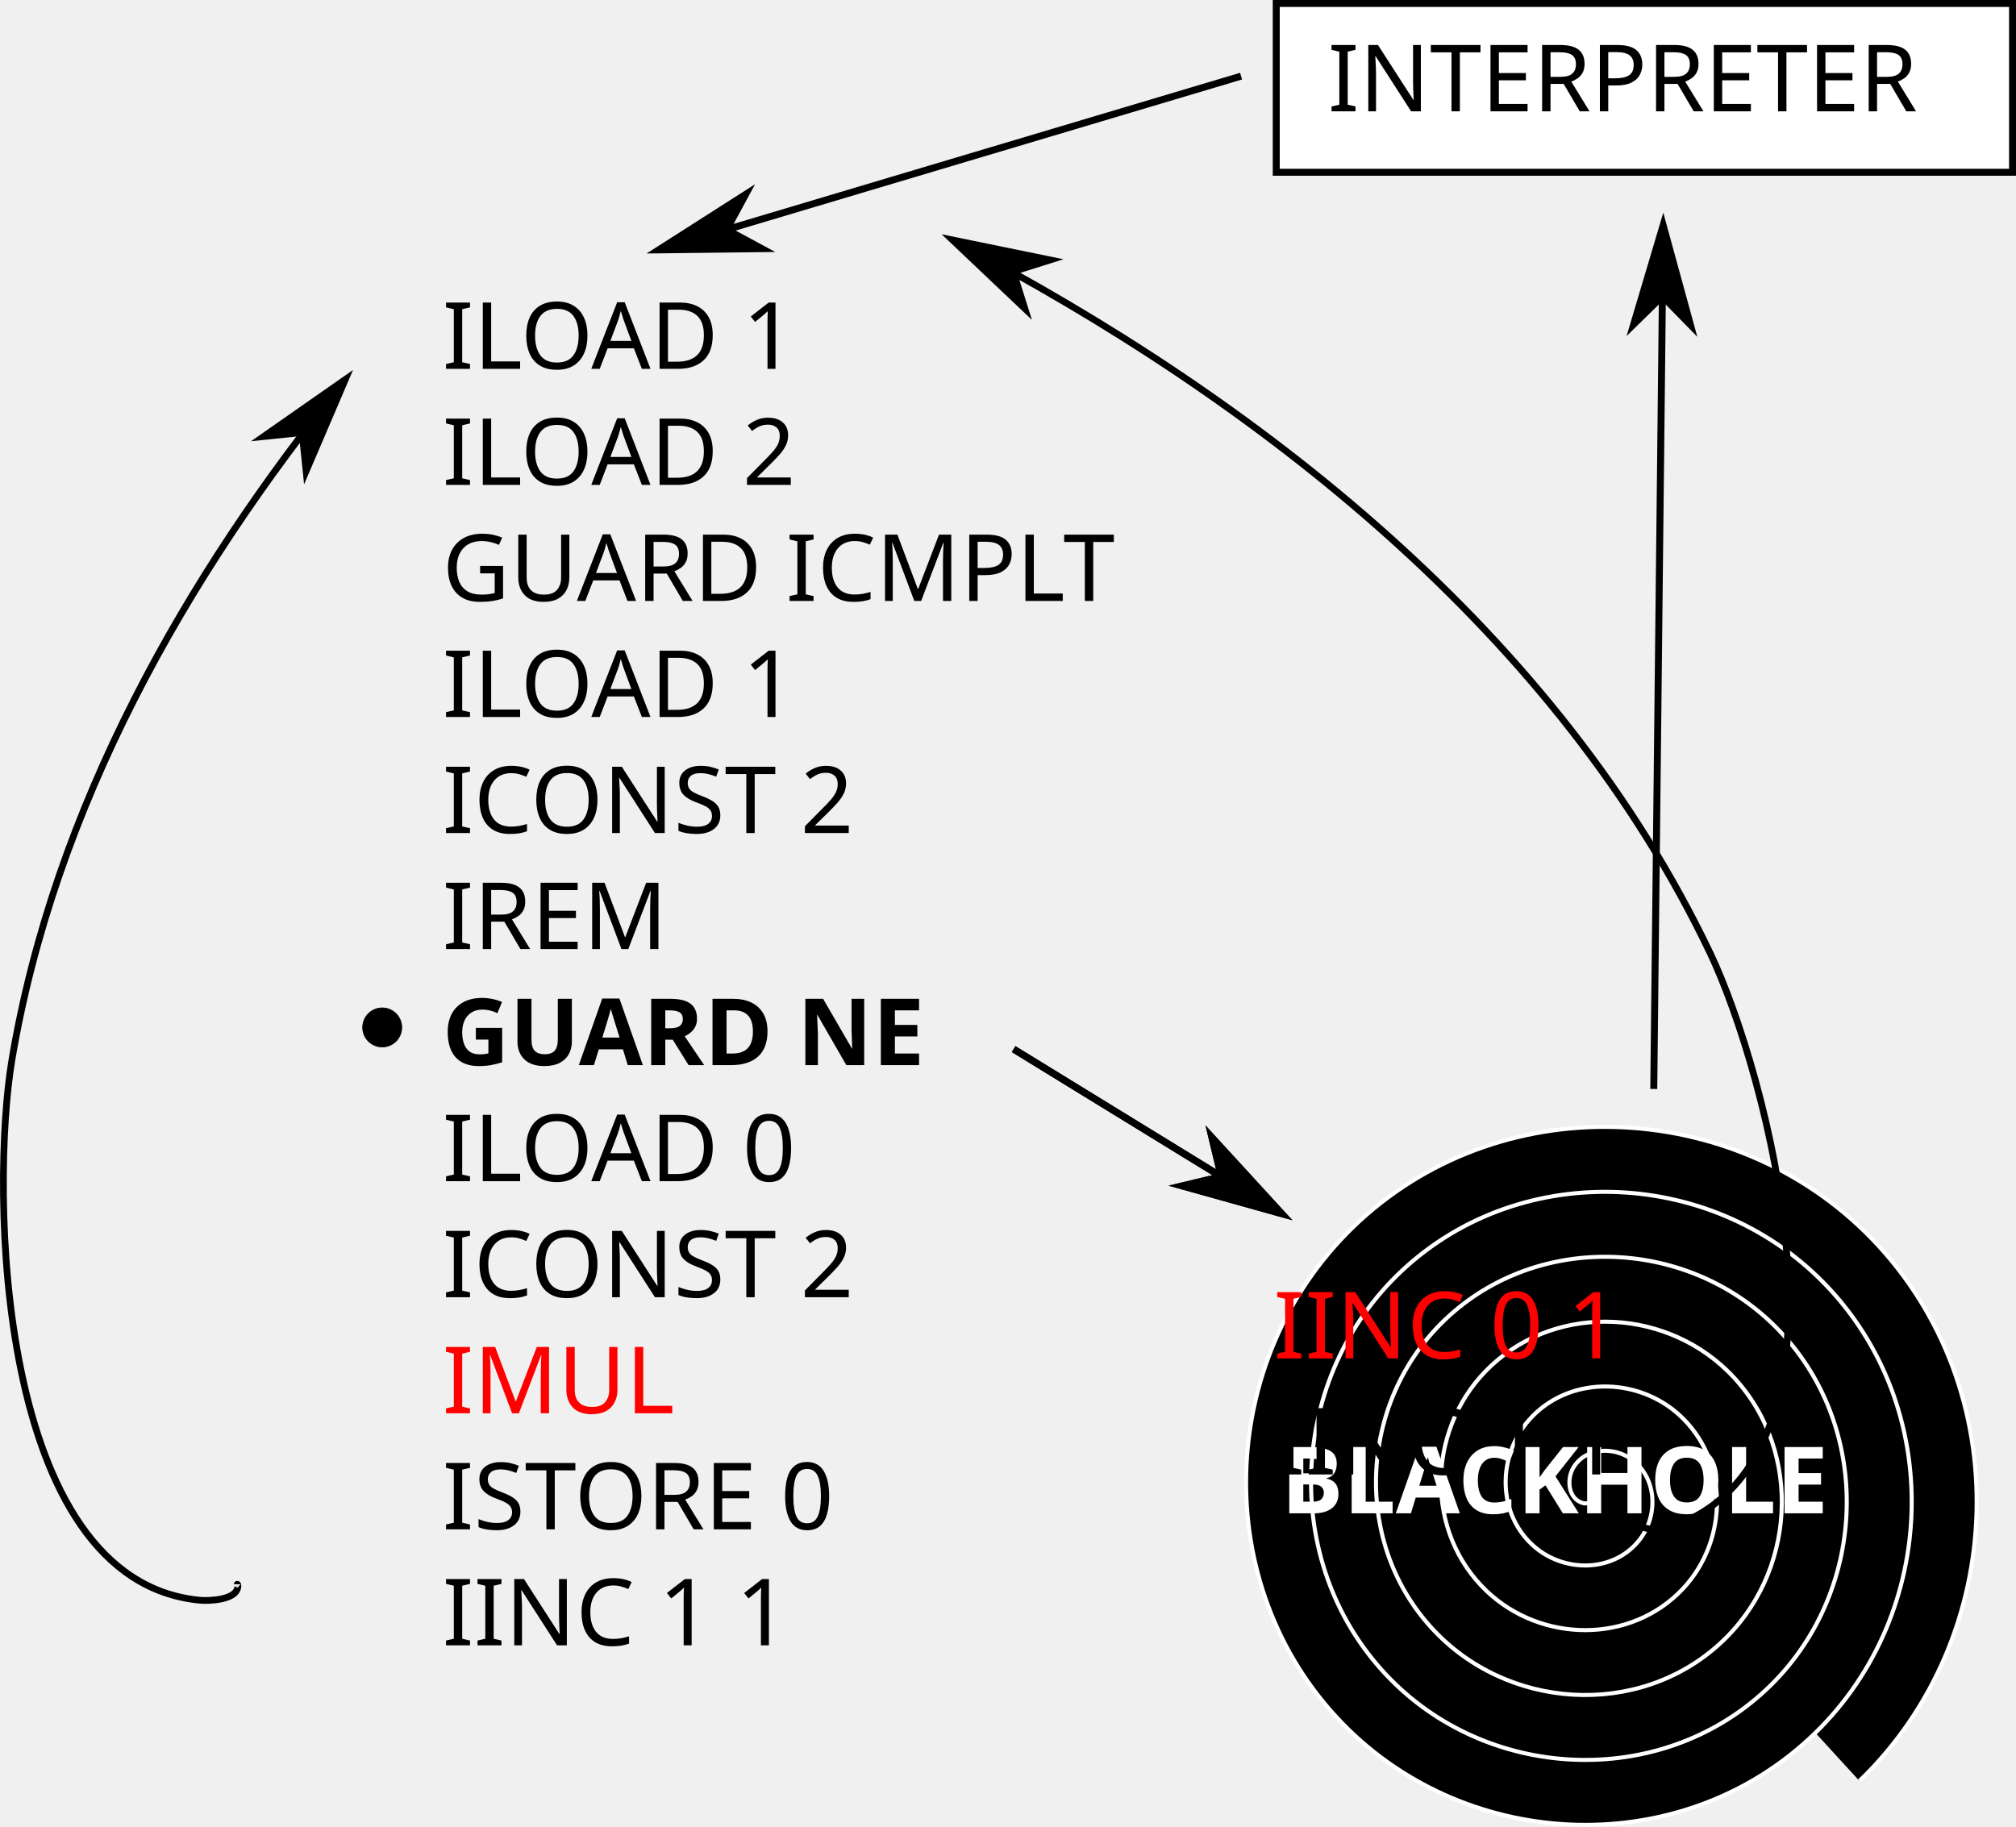
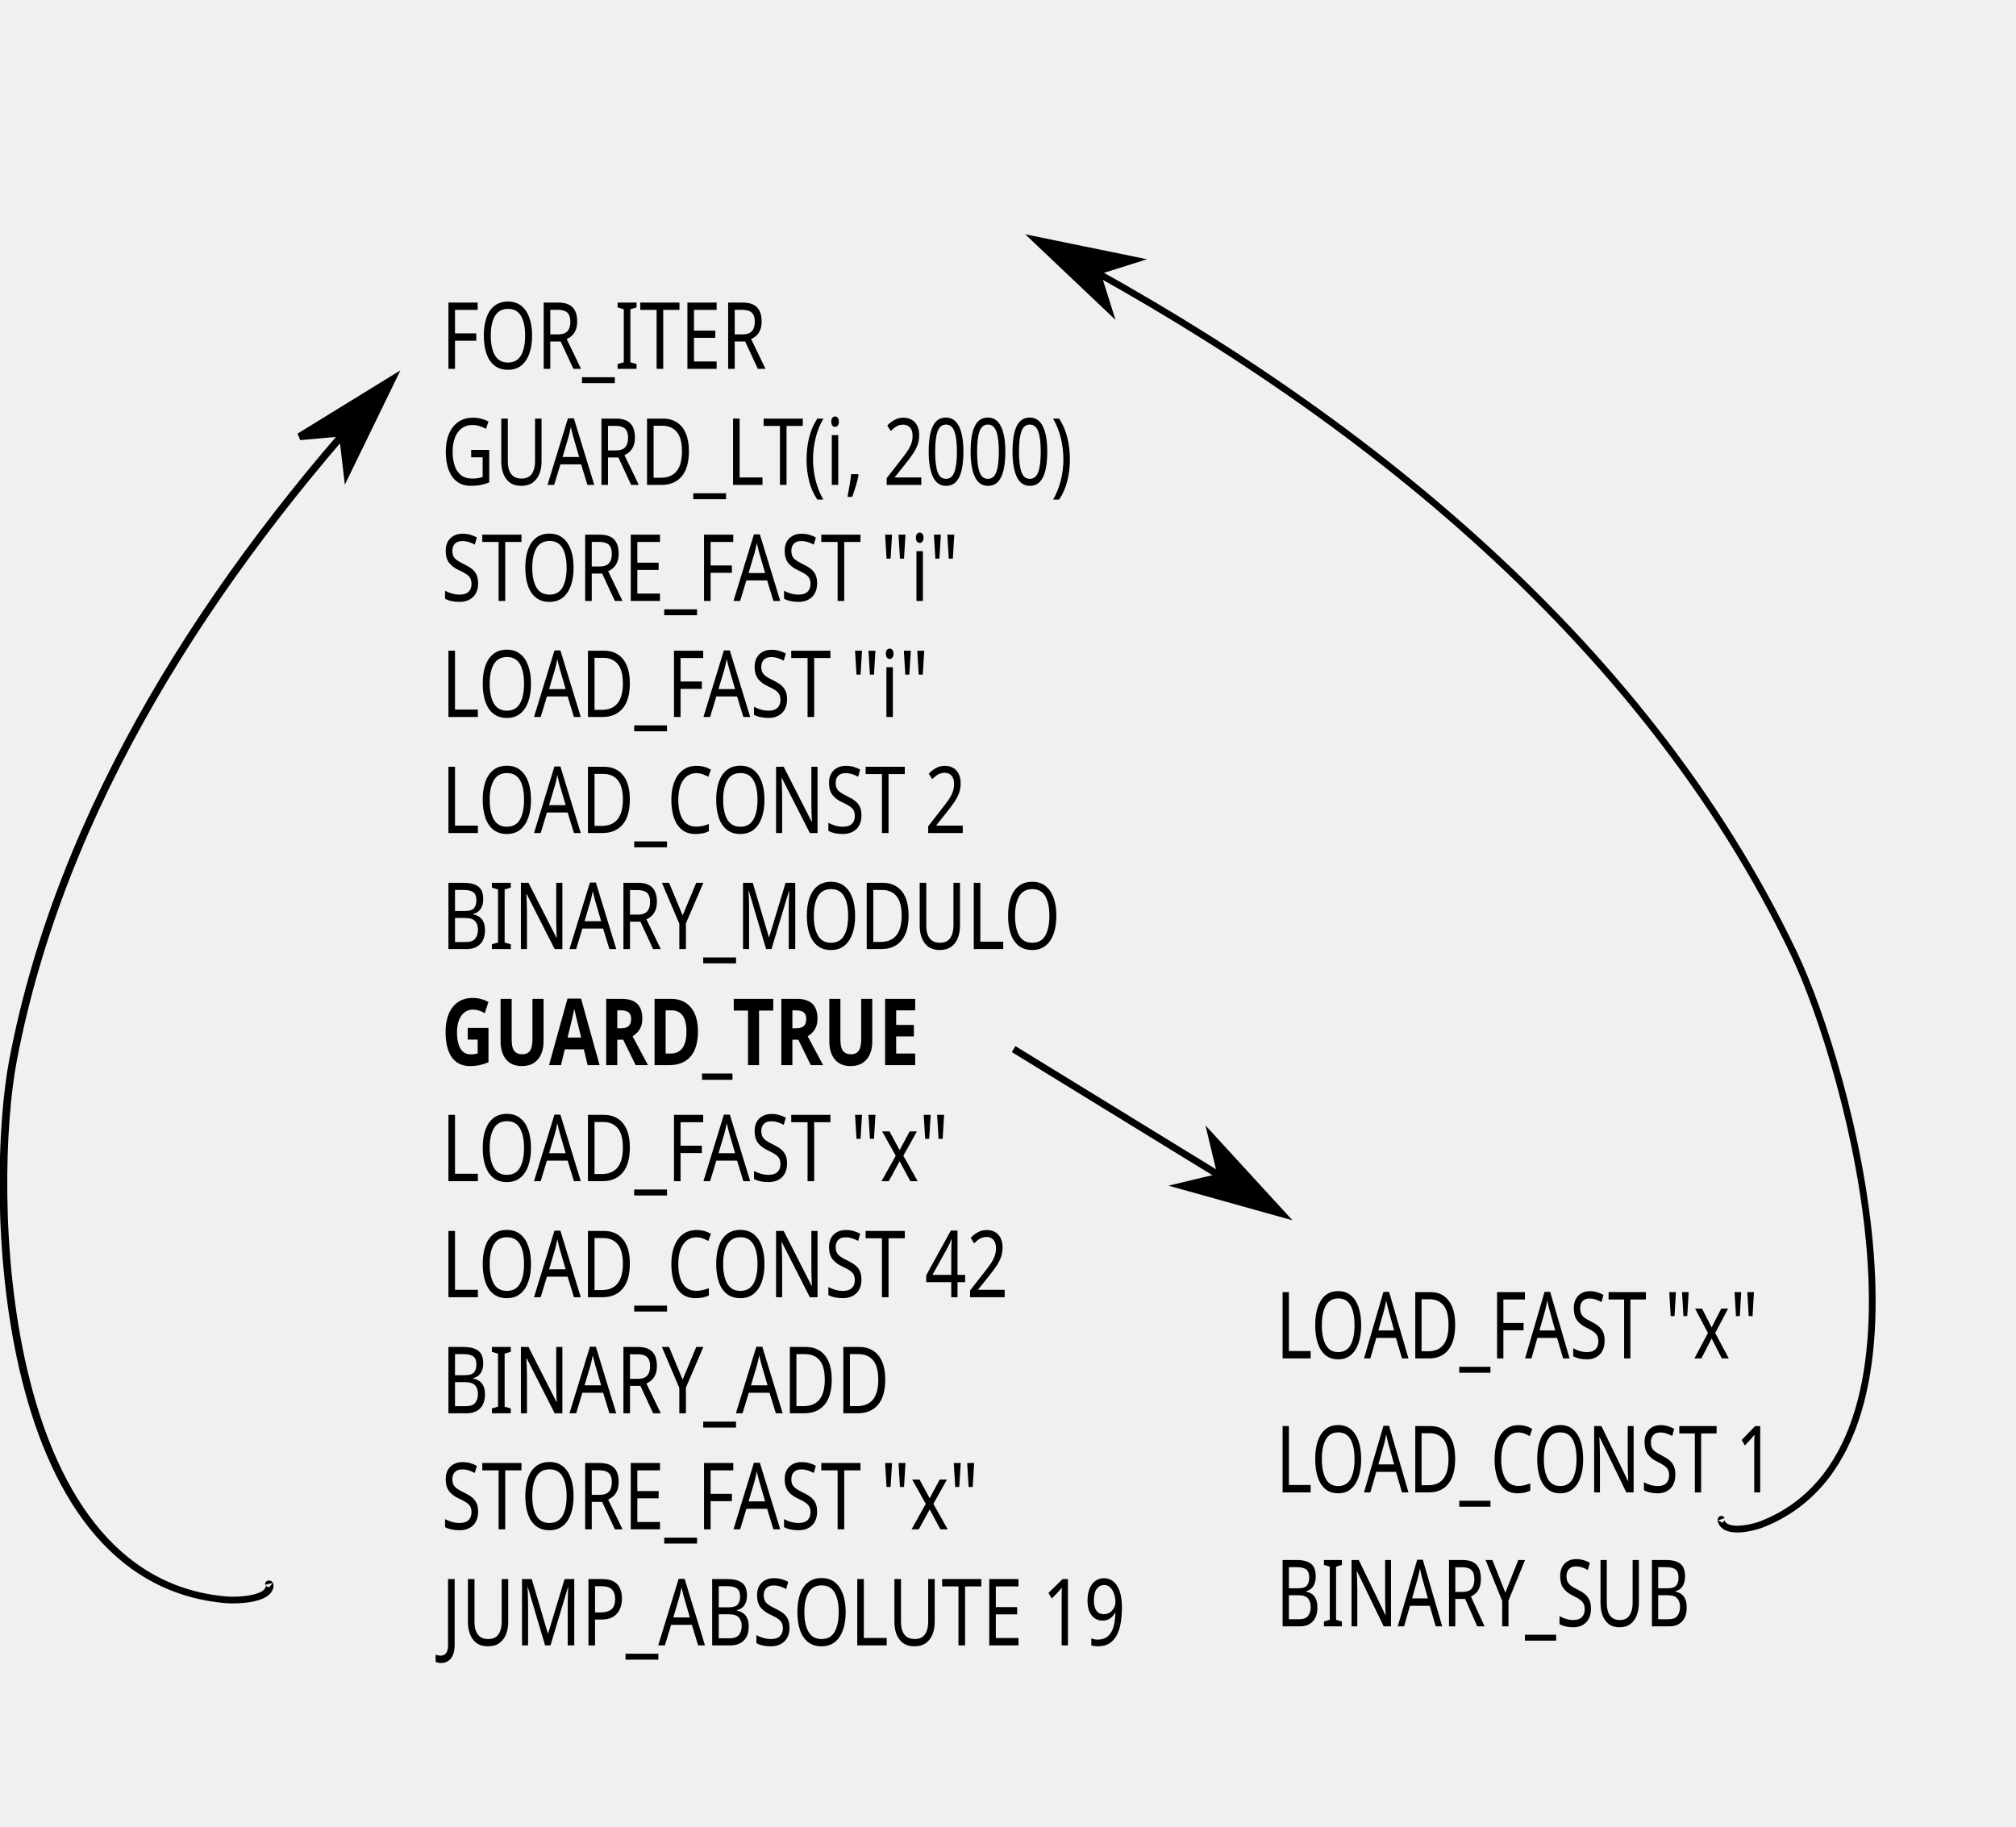
<svg xmlns="http://www.w3.org/2000/svg" width="868.475" height="787.144" id="svg8609" version="1.1">
  <defs id="defs8611">
    <marker orient="auto" refY="0" refX="0" id="Arrow1Lend" style="overflow:visible">
      <path id="path9528" d="M 0,0 5,-5 -12.5,0 5,5 0,0 z" style="fill-rule:evenodd;stroke:#000000;stroke-width:1pt;marker-start:none" transform="matrix(-0.8,0,0,-0.8,-10,0)" />
    </marker>
    <marker orient="auto" refY="0" refX="0" id="Arrow1Lend-8" style="overflow:visible">
      <path id="path9528-2" d="M 0,0 5,-5 -12.5,0 5,5 0,0 z" style="fill-rule:evenodd;stroke:#000000;stroke-width:1pt;marker-start:none" transform="matrix(-0.8,0,0,-0.8,-10,0)" />
    </marker>
    <marker orient="auto" refY="0" refX="0" id="Arrow1Lend-5" style="overflow:visible">
      <path id="path9528-8" d="M 0,0 5,-5 -12.5,0 5,5 0,0 z" style="fill-rule:evenodd;stroke:#000000;stroke-width:1pt;marker-start:none" transform="matrix(-0.8,0,0,-0.8,-10,0)" />
    </marker>
    <marker orient="auto" refY="0" refX="0" id="Arrow1Lend-9" style="overflow:visible">
      <path id="path9528-3" d="M 0,0 5,-5 -12.5,0 5,5 0,0 z" style="fill-rule:evenodd;stroke:#000000;stroke-width:1pt;marker-start:none" transform="matrix(-0.8,0,0,-0.8,-10,0)" />
    </marker>
    <marker orient="auto" refY="0" refX="0" id="Arrow1Lend-7" style="overflow:visible">
      <path id="path9528-5" d="M 0,0 5,-5 -12.5,0 5,5 0,0 z" style="fill-rule:evenodd;stroke:#000000;stroke-width:1pt;marker-start:none" transform="matrix(-0.8,0,0,-0.8,-10,0)" />
    </marker>
    <marker orient="auto" refY="0" refX="0" id="Arrow1Lend-90" style="overflow:visible">
      <path id="path9528-37" d="M 0,0 5,-5 -12.5,0 5,5 0,0 z" style="fill-rule:evenodd;stroke:#000000;stroke-width:1pt;marker-start:none" transform="matrix(-0.8,0,0,-0.8,-10,0)" />
    </marker>
  </defs>
-   <g id="layer12" transform="translate(113.4074,86.55953)">
-     <text xml:space="preserve" style="font-size:40px;font-style:normal;font-weight:normal;line-height:125%;letter-spacing:0px;word-spacing:0px;fill:#000000;fill-opacity:1;stroke:none;font-family:Sans" x="-575.787" y="-8.298" id="text10437">
+   <g id="layer12" transform="translate(113.4074,86.55953)" style="display:inline">
+     <text xml:space="preserve" style="font-style:normal;font-weight:normal;font-size:40px;line-height:125%;font-family:Sans;letter-spacing:0px;word-spacing:0px;fill:#000000;fill-opacity:1;stroke:none" x="-575.787" y="-8.298" id="text10437">
      <tspan id="tspan10439" x="-575.787" y="-8.298">trace</tspan>
      <tspan x="-575.787" y="41.702" id="tspan10441">+loop</tspan>
      <tspan x="-575.787" y="91.702" id="tspan10447">+guard_sign</tspan>
      <tspan x="-575.787" y="141.702" id="tspan10443">+blackhole</tspan>
      <tspan x="-575.787" y="191.702" id="tspan10449">+interp</tspan>
      <tspan x="-575.787" y="241.702" id="tspan10453">+call_jitted</tspan>
      <tspan x="-575.787" y="291.702" id="tspan3074">trace, loop</tspan>
      <tspan x="-575.787" y="341.702" id="tspan10706">+bridge</tspan>
-       <tspan x="-575.787" y="391.702" id="tspan10708">+loop2</tspan>
-       <tspan x="-575.787" y="441.702" id="tspan10710">+loop</tspan>
+       <tspan x="-575.787" y="391.702" id="tspan10710">+loop2</tspan>
    </text>
-     <flowRoot xml:space="preserve" id="flowRoot10455" style="font-size:40px;font-style:normal;font-weight:normal;line-height:125%;letter-spacing:0px;word-spacing:0px;fill:#000000;fill-opacity:1;stroke:none;font-family:Sans">
+     <flowRoot xml:space="preserve" id="flowRoot10455" style="font-style:normal;font-weight:normal;font-size:40px;line-height:125%;font-family:Sans;letter-spacing:0px;word-spacing:0px;fill:#000000;fill-opacity:1;stroke:none">
      <flowRegion id="flowRegion10457">
        <rect id="rect10459" width="1351.584" height="4268.905" x="-1745.544" y="-4295.385" />
      </flowRegion>
      <flowPara id="flowPara10461" />
    </flowRoot>
  </g>
  <g id="layer1" transform="translate(113.4074,86.55953)" style="display:inline">
-     <text xml:space="preserve" style="font-size:40px;font-style:normal;font-weight:normal;line-height:125%;letter-spacing:0px;word-spacing:0px;fill:#000000;fill-opacity:1;stroke:none;font-family:Sans" x="77.143" y="72.362" id="text8667">
-       <tspan id="tspan8669" x="77.143" y="72.362">ILOAD 1</tspan>
-       <tspan x="77.143" y="122.362" id="tspan8671">ILOAD 2</tspan>
-       <tspan x="77.143" y="172.362" id="tspan8673">GUARD ICMPLT</tspan>
-       <tspan x="77.143" y="222.362" id="tspan8675">ILOAD 1</tspan>
-       <tspan x="77.143" y="272.362" id="tspan8677">ICONST 2</tspan>
-       <tspan x="77.143" y="322.362" id="tspan8679">IREM</tspan>
-       <tspan x="77.143" y="372.362" id="tspan8681" style="font-weight:bold">GUARD NE</tspan>
-       <tspan x="77.143" y="422.362" id="tspan8683">ILOAD 0</tspan>
-       <tspan x="77.143" y="472.362" id="tspan8685">ICONST 2</tspan>
-       <tspan x="77.143" y="522.362" id="tspan8687" style="font-style:normal;fill:#ff0000">IMUL</tspan>
-       <tspan x="77.143" y="572.362" id="tspan8689">ISTORE 0</tspan>
-       <tspan x="77.143" y="622.362" id="tspan8691">IINC 1 1</tspan>
-       <tspan x="77.143" y="672.362" id="tspan8693" />
+     <text xml:space="preserve" style="font-style:normal;font-weight:normal;font-size:35.535px;line-height:125%;font-family:Sans;letter-spacing:0px;word-spacing:0px;fill:#000000;fill-opacity:1;stroke:none" x="86.344" y="64.285" id="text8667" transform="scale(0.8883828,1.125641)">
+       <tspan id="tspan8669" x="86.344" y="64.285">FOR_ITER</tspan>
+       <tspan x="86.344" y="108.704" id="tspan5239">GUARD_LT(i, 2000)</tspan>
+       <tspan x="86.344" y="153.124" id="tspan5241">STORE_FAST "i"</tspan>
+       <tspan x="86.344" y="197.543" id="tspan5243">LOAD_FAST "i"</tspan>
+       <tspan x="86.344" y="241.962" id="tspan5245">LOAD_CONST 2</tspan>
+       <tspan x="86.344" y="286.381" id="tspan5247">BINARY_MODULO</tspan>
+       <tspan x="86.344" y="330.8" id="tspan5249" style="font-weight:bold">GUARD_TRUE</tspan>
+       <tspan x="86.344" y="375.219" id="tspan5251">LOAD_FAST "x"</tspan>
+       <tspan x="86.344" y="419.638" id="tspan5253">LOAD_CONST 42</tspan>
+       <tspan x="86.344" y="464.058" id="tspan5255">BINARY_ADD</tspan>
+       <tspan x="86.344" y="508.477" id="tspan5257">STORE_FAST "x"</tspan>
+       <tspan x="86.344" y="552.896" id="tspan5259">JUMP_ABSOLUTE 19</tspan>
+       <tspan x="86.344" y="597.315" id="tspan8693" />
    </text>
  </g>
-   <g id="layer15">
-     <path style="display:inline;fill:#000000;stroke:#000000;stroke-width:3;stroke-miterlimit:4;stroke-dasharray:none" id="path10718" d="m 165.665,441.672 a 88.893,88.893 0 1 1 -177.787,0 88.893,88.893 0 1 1 177.787,0 z" transform="matrix(0.09481961,0,0,0.09481961,157.3754,400.8032)" />
+   <g id="layer15" style="display:none">
+     <circle style="display:inline;fill:#000000;stroke:#000000;stroke-width:3;stroke-miterlimit:4;stroke-dasharray:none" id="path10718" transform="matrix(0.09481961,0,0,0.09481961,157.3754,400.8032)" cx="76.772" cy="441.672" r="88.893" />
  </g>
  <g id="layer8" transform="translate(113.4074,86.55953)" style="display:inline">
-     <path style="fill:none;stroke:#000000;stroke-width:2.9;stroke-linecap:butt;stroke-linejoin:miter;stroke-miterlimit:4;stroke-opacity:1;stroke-dasharray:none;marker-end:url(#Arrow1Lend)" id="path8752" d="m -260,440.934 c 0,0 0,0 0,0 10e-6,3e-5 -4e-5,4e-5 -6e-5,5e-5 -0.004,0.002 -0.008,-0.011 -0.008,-0.011 -0.076,-0.234 0.49,-0.409 0.59,-0.433 6.148,-1.447 9.483,10.936 9.999,14.293 13.499,87.748 -150.72,130.903 -205.866,135.339 -109.708,8.825 -220.522,-21.653 -319.195,-67.689" transform="matrix(-0.2436902,0.9698531,-0.9698531,-0.2436902,353.0795,955.6535)" />
+     <path style="fill:none;stroke:#000000;stroke-width:2.9;stroke-linecap:butt;stroke-linejoin:miter;stroke-miterlimit:4;stroke-dasharray:none;stroke-opacity:1;marker-end:url(#Arrow1Lend)" id="path8752" d="m -260,440.934 c 0,0 0,0 0,0 10e-6,3e-5 -4e-5,4e-5 -6e-5,5e-5 -0.004,0.002 -0.008,-0.011 -0.008,-0.011 -0.076,-0.234 0.49,-0.409 0.59,-0.433 6.148,-1.447 9.483,10.936 9.999,14.293 13.499,87.748 -150.72,130.903 -205.866,135.339 -109.708,8.825 -220.522,-21.653 -319.195,-67.689" transform="matrix(-0.2766896,0.9692333,-1.101186,-0.2435345,416.068,955.2593)" />
  </g>
-   <g id="layer9" transform="translate(113.4074,86.55953)" style="display:inline">
-     <path style="fill:none;stroke:#000000;stroke-width:3;stroke-linecap:butt;stroke-linejoin:miter;stroke-miterlimit:4;stroke-opacity:1;stroke-dasharray:none;marker-end:url(#Arrow1Lend)" d="M 323.249,365.458 438.406,436.169" id="path10175" />
+   <g id="layer9" transform="translate(113.4074,86.55953)" style="display:none">
+     <path style="fill:none;stroke:#000000;stroke-width:3;stroke-linecap:butt;stroke-linejoin:miter;stroke-miterlimit:4;stroke-dasharray:none;stroke-opacity:1;marker-end:url(#Arrow1Lend)" d="M 323.249,365.458 438.406,436.169" id="path10175" />
    <g id="g10369" transform="translate(278.8021,-286.8833)">
      <path transform="matrix(1.746573,0,0,1.746573,-107.297,-511.3863)" d="m 230.315,775.58 c 1.634,1.786 -1.602,3.084 -2.969,2.716 -3.705,-0.997 -4.094,-5.817 -2.464,-8.654 2.916,-5.074 9.917,-5.373 14.339,-2.211 6.49,4.64 6.692,14.073 1.958,20.024 -6.309,7.932 -18.25,8.029 -25.709,1.706 -9.387,-7.957 -9.375,-22.436 -1.453,-31.394 9.595,-10.85 26.628,-10.727 37.079,-1.2 12.317,11.226 12.081,30.823 0.948,42.764 -12.854,13.787 -35.02,13.438 -48.449,0.695 -15.259,-14.479 -14.797,-39.219 -0.443,-54.134 16.103,-16.733 43.419,-16.156 59.819,-0.19 18.207,17.726 17.517,47.62 -0.063,65.505 -19.347,19.683 -51.822,18.878 -71.19,-0.315 -21.159,-20.968 -20.24,-56.024 0.568,-76.875 22.589,-22.636 60.227,-21.602 82.56,0.82 24.113,24.209 22.964,64.43 -1.073,88.245 -25.828,25.59 -68.633,24.327 -93.93,-1.326 -27.067,-27.448 -25.689,-72.837 1.578,-99.615 29.067,-28.545 77.04,-27.052 105.3,1.831 30.023,30.686 28.416,81.244 -2.084,110.985 -32.304,31.501 -85.448,29.779 -116.67,-2.336 -32.98,-33.923 -31.142,-89.652 2.589,-122.355 35.541,-34.458 93.857,-32.506 128.04,2.841 35.936,37.16 33.87,98.061 -3.094,133.725" id="path10365" style="fill:#000000;stroke:#ffffff;stroke-width:1px;stroke-linecap:butt;stroke-linejoin:miter;stroke-opacity:1" />
-       <text id="text10361" y="852.352" x="159.604" style="font-size:40px;font-style:normal;font-weight:normal;line-height:125%;letter-spacing:0px;word-spacing:0px;fill:#ffffff;fill-opacity:1;stroke:none;font-family:Sans" xml:space="preserve">
+       <text id="text10361" y="852.352" x="159.604" style="font-style:normal;font-weight:normal;font-size:40px;line-height:125%;font-family:Sans;letter-spacing:0px;word-spacing:0px;fill:#ffffff;fill-opacity:1;stroke:none" xml:space="preserve">
        <tspan style="font-weight:bold;fill:#ffffff" y="852.352" x="159.604" id="tspan10363">BLACKHOLE</tspan>
      </text>
    </g>
  </g>
-   <g id="layer10" transform="translate(113.4074,86.55953)" style="display:inline">
+   <g id="layer10" transform="translate(113.4074,86.55953)" style="display:none">
    <g id="g10380" transform="translate(379.8173,-808.122)">
      <rect y="723.052" x="56.569" height="72.731" width="317.188" id="rect10378" style="fill:#ffffff;stroke:#000000;stroke-width:3;stroke-miterlimit:4;stroke-dasharray:none" />
-       <text id="text10374" y="769.519" x="78.792" style="font-size:40px;font-style:normal;font-weight:normal;line-height:125%;letter-spacing:0px;word-spacing:0px;fill:#000000;fill-opacity:1;stroke:none;font-family:Sans" xml:space="preserve">
+       <text id="text10374" y="769.519" x="78.792" style="font-style:normal;font-weight:normal;font-size:40px;line-height:125%;font-family:Sans;letter-spacing:0px;word-spacing:0px;fill:#000000;fill-opacity:1;stroke:none" xml:space="preserve">
        <tspan y="769.519" x="78.792" id="tspan10376">INTERPRETER</tspan>
      </text>
    </g>
-     <path style="fill:none;stroke:#000000;stroke-width:3;stroke-linecap:butt;stroke-linejoin:miter;stroke-miterlimit:4;stroke-opacity:1;stroke-dasharray:none;marker-end:url(#Arrow1Lend)" d="M 599.02,382.631 603.061,10.895" id="path10175-9" />
+     <path style="fill:none;stroke:#000000;stroke-width:3;stroke-linecap:butt;stroke-linejoin:miter;stroke-miterlimit:4;stroke-dasharray:none;stroke-opacity:1;marker-end:url(#Arrow1Lend)" d="M 599.02,382.631 603.061,10.895" id="path10175-9" />
  </g>
-   <g id="layer11" transform="translate(113.4074,86.55953)" style="display:inline">
-     <path style="fill:none;stroke:#000000;stroke-width:3;stroke-linecap:butt;stroke-linejoin:miter;stroke-miterlimit:4;stroke-opacity:1;stroke-dasharray:none;marker-end:url(#Arrow1Lend)" d="M 421.234,-53.755 170.716,20.996" id="path10175-4" />
+   <g id="layer11" transform="translate(113.4074,86.55953)" style="display:none">
+     <path style="fill:none;stroke:#000000;stroke-width:3;stroke-linecap:butt;stroke-linejoin:miter;stroke-miterlimit:4;stroke-dasharray:none;stroke-opacity:1;marker-end:url(#Arrow1Lend)" d="M 421.234,-53.755 170.716,20.996" id="path10175-4" />
  </g>
  <g id="layer13" style="display:inline">
-     <text transform="translate(113.4074,86.55953)" xml:space="preserve" style="font-size:40px;font-style:normal;font-weight:normal;line-height:125%;letter-spacing:0px;word-spacing:0px;fill:#000000;fill-opacity:1;stroke:none;display:inline;font-family:Sans" x="435.237" y="498.734" id="text8667-3">
-       <tspan x="435.237" y="498.734" id="tspan8685-3" style="fill:#ff0000">IINC 0 1</tspan>
-       <tspan x="435.237" y="548.734" id="tspan10599">IINC 1 1</tspan>
-       <tspan x="435.237" y="598.734" id="tspan8693-7" />
+     <text transform="scale(0.8662883,1.15435)" xml:space="preserve" style="font-style:normal;font-weight:normal;font-size:34.652px;line-height:125%;font-family:Sans;letter-spacing:0px;word-spacing:0px;display:inline;fill:#000000;fill-opacity:1;stroke:none" x="634.459" y="507.033" id="text8667-3">
+       <tspan x="634.459" y="507.033" id="tspan8685-3" style="fill:#000000">LOAD_FAST "x"</tspan>
+       <tspan x="634.459" y="557.033" id="tspan10599">LOAD_CONST 1</tspan>
+       <tspan x="634.459" y="607.033" id="tspan5367">BINARY_SUB</tspan>
+       <tspan x="634.459" y="657.033" id="tspan8693-7" />
    </text>
-     <path transform="translate(113.4074,86.55953)" style="fill:none;stroke:#000000;stroke-width:3;stroke-linecap:butt;stroke-linejoin:miter;stroke-miterlimit:4;stroke-opacity:1;stroke-dasharray:none;marker-end:url(#Arrow1Lend);display:inline" d="M 323.249,365.458 438.406,436.169" id="path10175-6" />
+     <path transform="translate(113.4074,86.55953)" style="display:inline;fill:none;stroke:#000000;stroke-width:3;stroke-linecap:butt;stroke-linejoin:miter;stroke-miterlimit:4;stroke-dasharray:none;stroke-opacity:1;marker-end:url(#Arrow1Lend)" d="M 323.249,365.458 438.406,436.169" id="path10175-6" />
+     <text xml:space="preserve" style="font-style:normal;font-weight:normal;font-size:40px;line-height:125%;font-family:sans-serif;letter-spacing:0px;word-spacing:0px;fill:#000000;fill-opacity:1;stroke:none;stroke-width:1px;stroke-linecap:butt;stroke-linejoin:miter;stroke-opacity:1" x="529.32" y="781.083" id="text5369">
+       <tspan id="tspan5371" x="529.32" y="781.083" />
+     </text>
  </g>
-   <g id="layer14">
-     <path style="display:inline;fill:none;stroke:#000000;stroke-width:2.9;stroke-linecap:butt;stroke-linejoin:miter;stroke-miterlimit:4;stroke-opacity:1;stroke-dasharray:none;marker-end:url(#Arrow1Lend)" id="path8752-5" d="m -260,440.934 c 0,0 0,0 0,0 10e-6,3e-5 -4e-5,4e-5 -6e-5,5e-5 -0.004,0.002 -0.008,-0.011 -0.008,-0.011 -0.076,-0.234 0.49,-0.409 0.59,-0.433 6.148,-1.447 9.483,10.936 9.999,14.293 13.499,87.748 -150.72,130.903 -205.866,135.339 -151.641,12.198 -303.623,-48.49 -429.371,-128.29" transform="matrix(0.5010747,0.8654041,0.8654041,-0.5010747,454.2443,1100.539)" />
+   <g id="layer14" style="display:inline">
+     <path style="display:inline;fill:none;stroke:#000000;stroke-width:2.9;stroke-linecap:butt;stroke-linejoin:miter;stroke-miterlimit:4;stroke-dasharray:none;stroke-opacity:1;marker-end:url(#Arrow1Lend)" id="path8752-5" d="m -260,440.934 c 0,0 0,0 0,0 10e-6,3e-5 -4e-5,4e-5 -6e-5,5e-5 -0.004,0.002 -0.008,-0.011 -0.008,-0.011 -0.076,-0.234 0.49,-0.409 0.59,-0.433 6.148,-1.447 9.483,10.936 9.999,14.293 13.499,87.748 -150.72,130.903 -205.866,135.339 -151.641,12.198 -303.623,-48.49 -429.371,-128.29" transform="matrix(0.5010747,0.8654041,0.8654041,-0.5010747,490.2443,1100.539)" />
  </g>
</svg>
